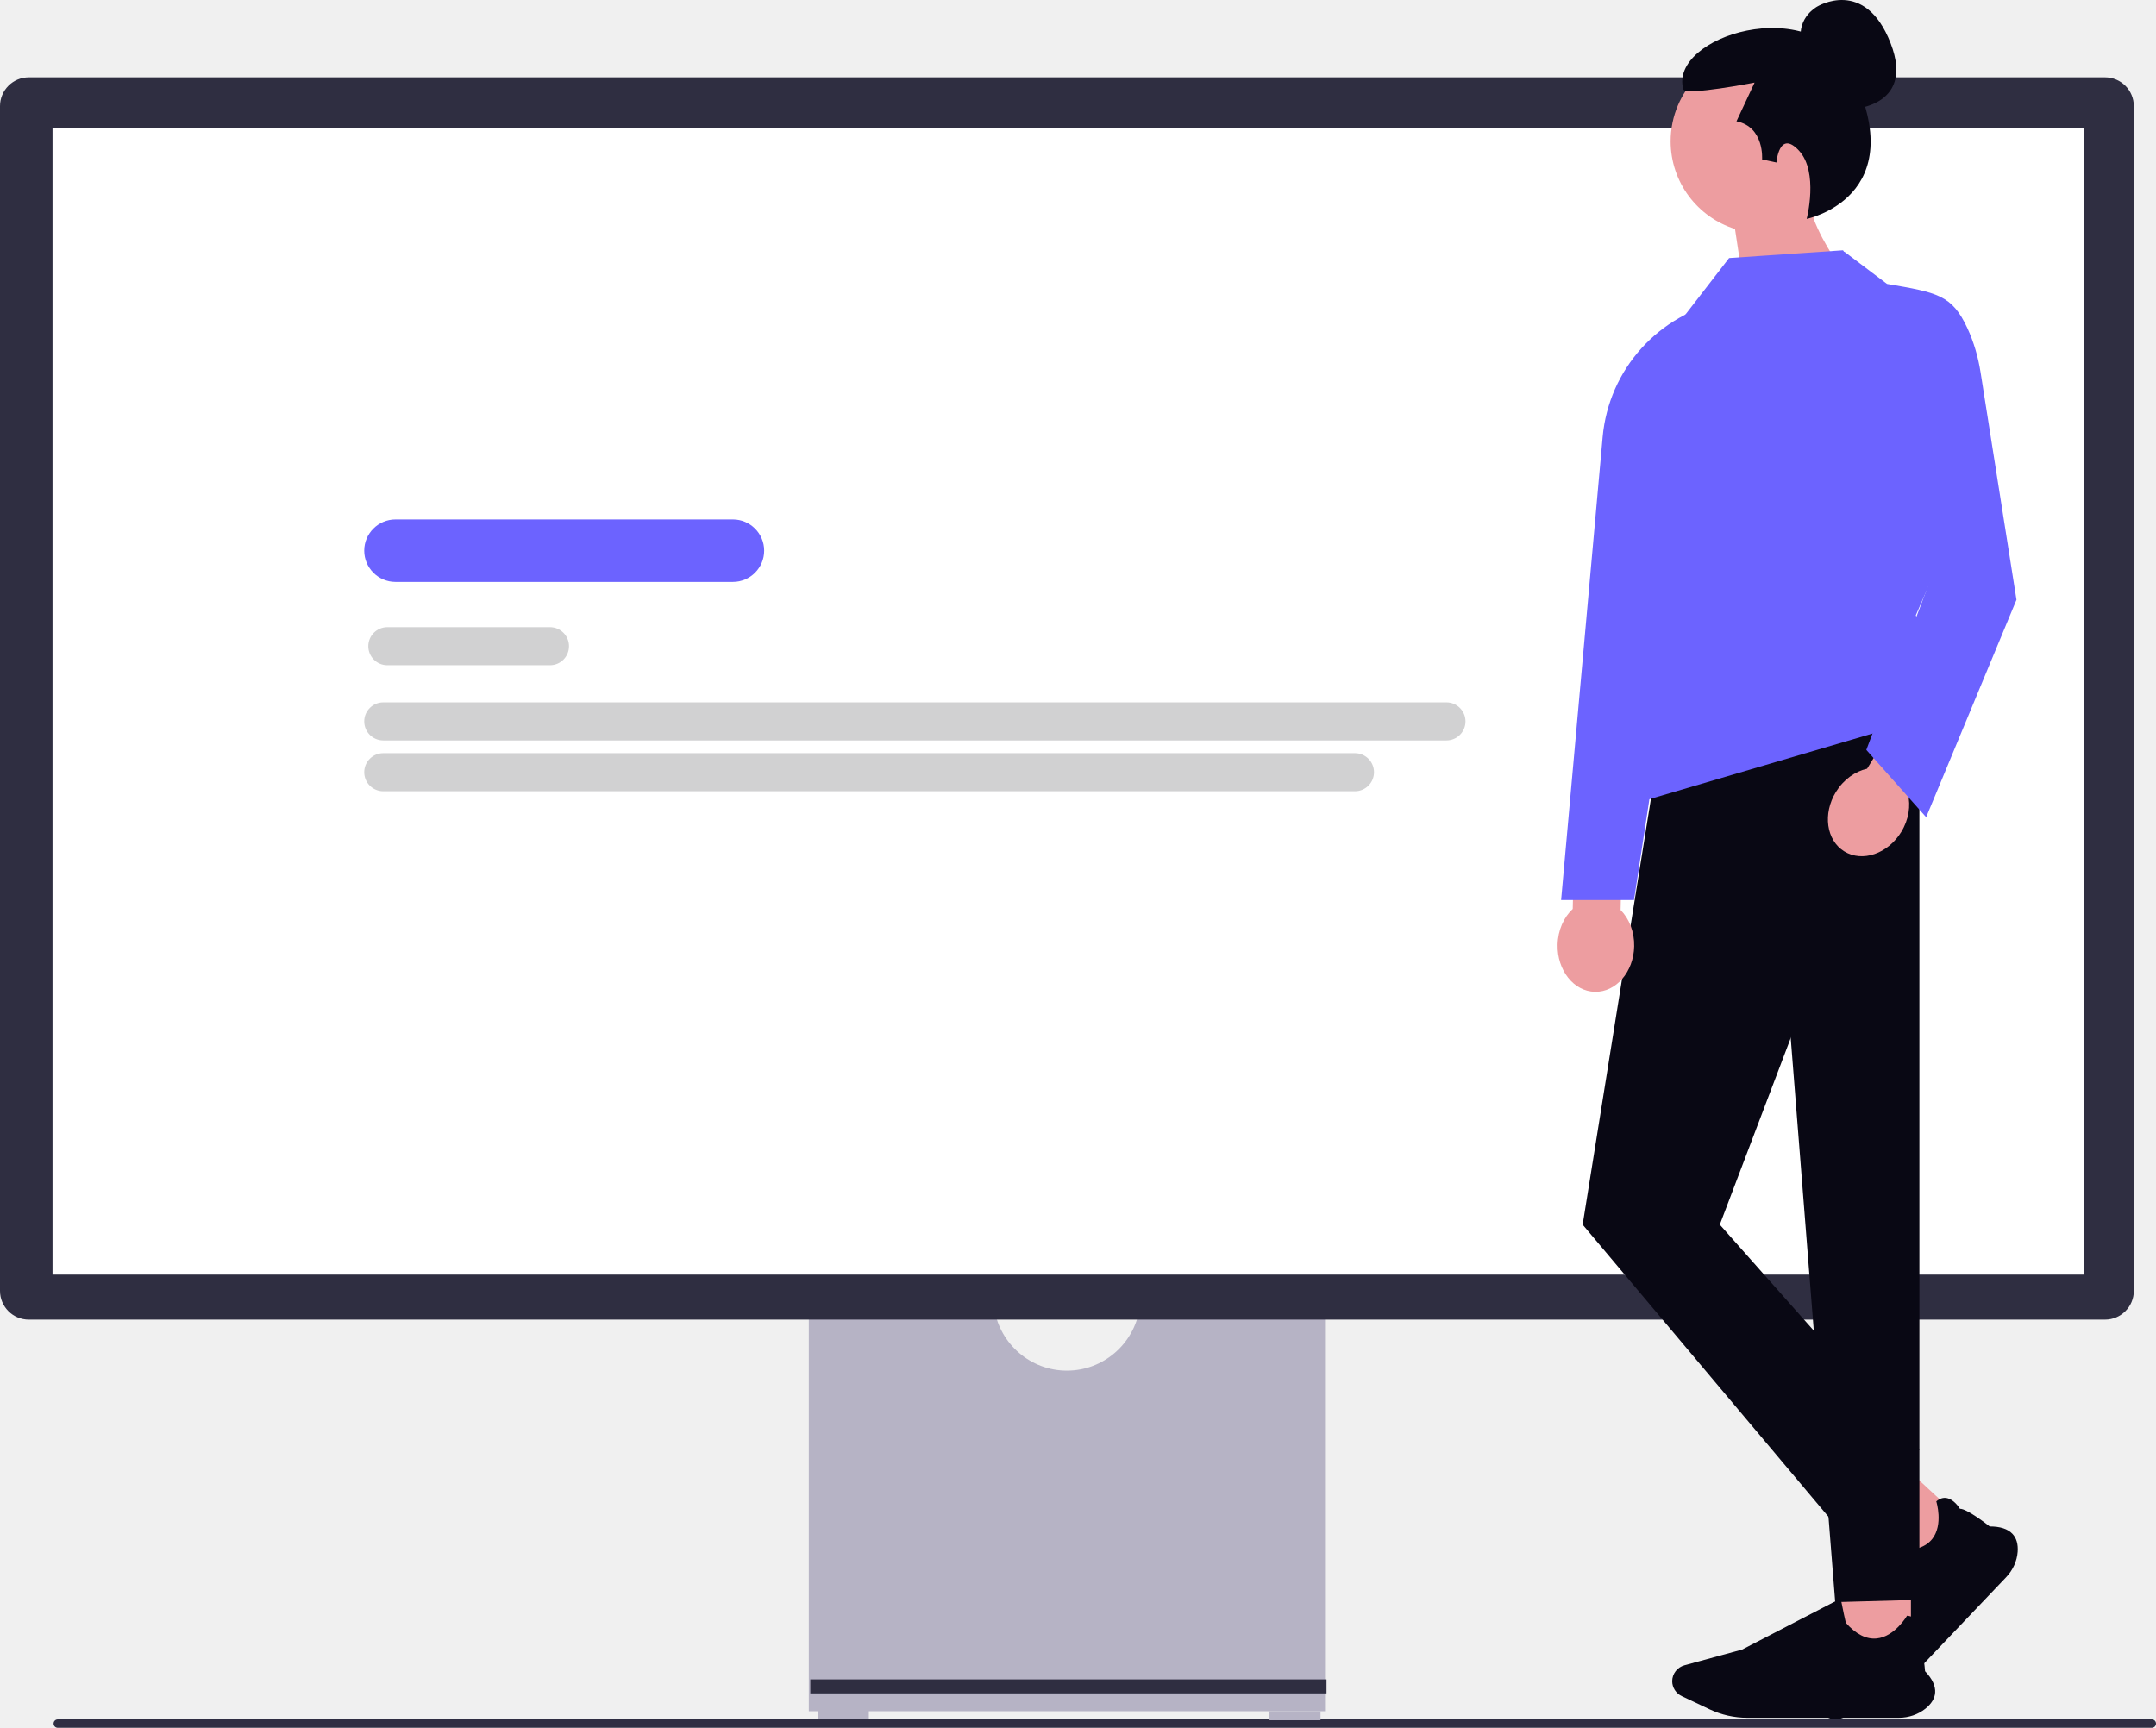
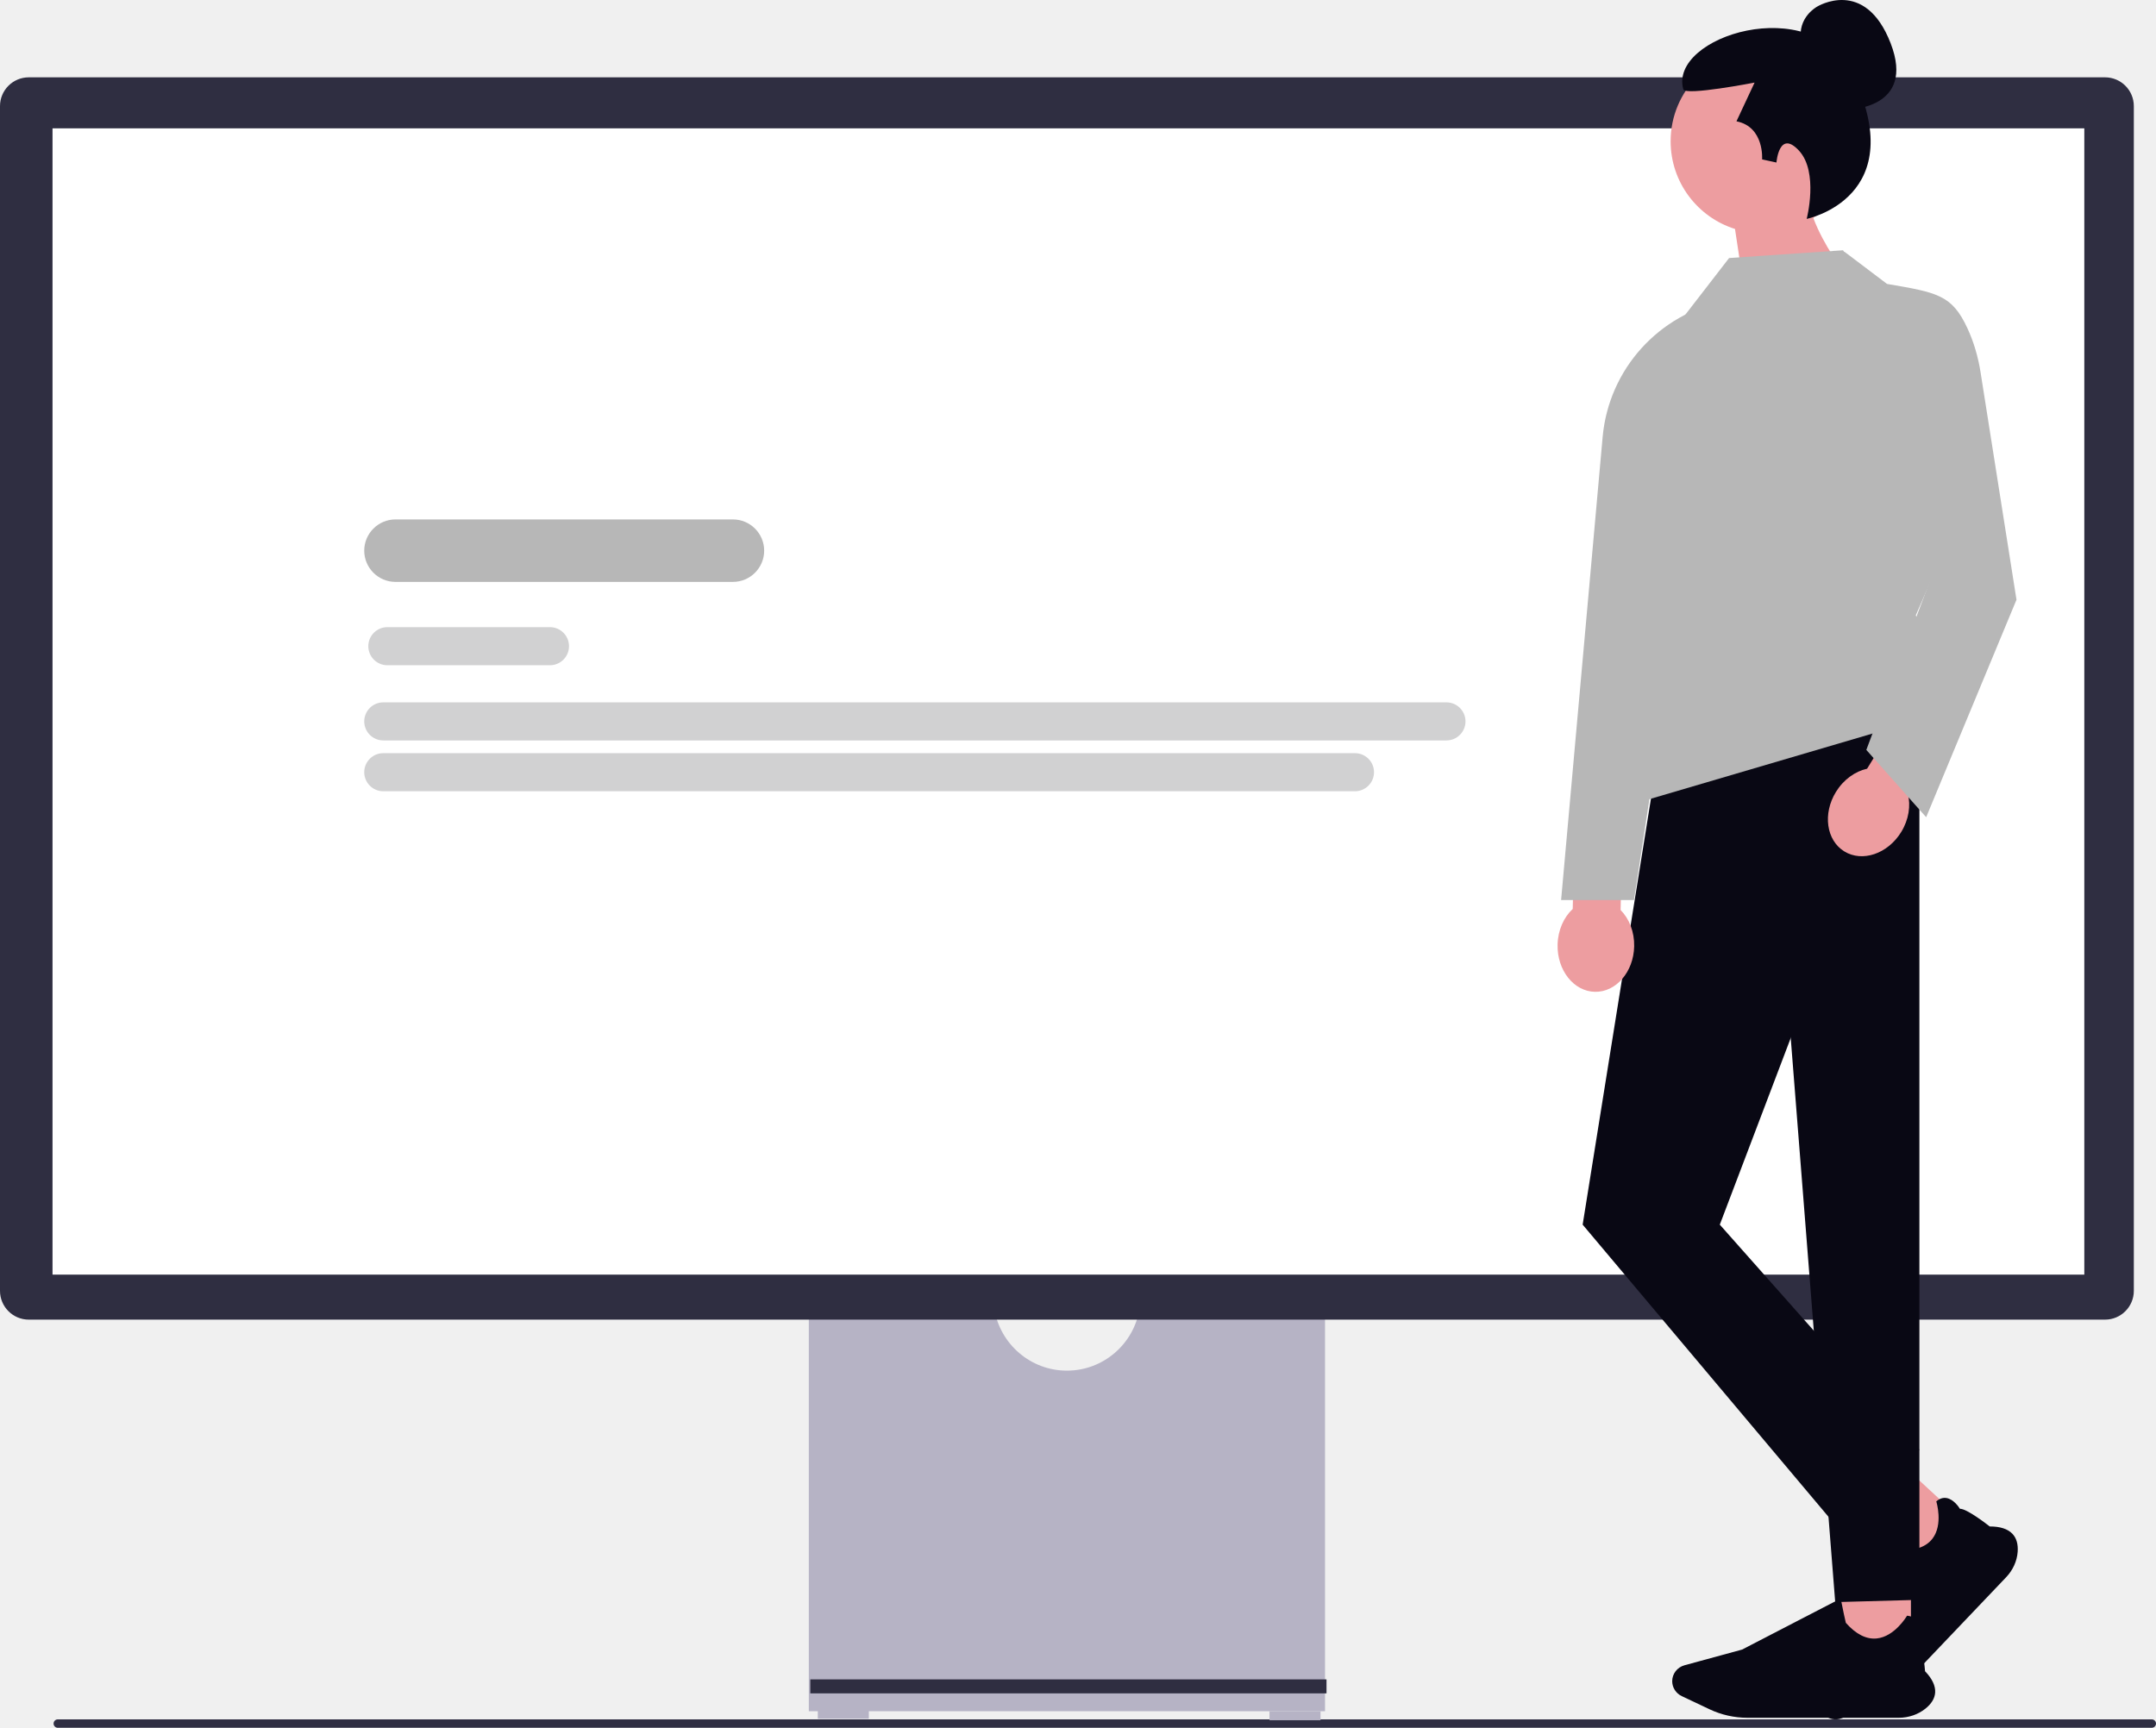
<svg xmlns="http://www.w3.org/2000/svg" width="610.82" height="489.571" viewBox="0 0 610.82 489.571">
  <path d="m15.18,488.381c0,.66.53,1.19,1.19,1.19h593.26c.66,0,1.19-.53,1.19-1.19s-.53-1.19-1.19-1.19H16.37c-.66,0-1.19.53-1.19,1.19Z" fill="#2f2e43" stroke-width="0" />
  <path d="m322.818,370.945c-1.629,9.874-10.221,17.43-20.549,17.43s-18.92-7.556-20.549-17.43h-52.573v113.935h146.245v-113.935h-52.573Z" fill="#b6b3c5" stroke-width="0" />
  <rect x="231.697" y="484.455" width="14.454" height="2.551" fill="#b6b3c5" stroke-width="0" />
  <rect x="359.662" y="484.881" width="14.454" height="2.551" fill="#b6b3c5" stroke-width="0" />
  <rect x="229.571" y="475.854" width="146.246" height="3.966" fill="#2f2e41" stroke-width="0" />
  <path d="m596.385,373.921H8.153c-4.496,0-8.153-3.658-8.153-8.153V30.064c0-4.495,3.657-8.153,8.153-8.153h588.232c4.496,0,8.153,3.658,8.153,8.153v335.703c0,4.495-3.658,8.153-8.153,8.153Z" fill="#2f2e41" stroke-width="0" />
  <rect x="14.88" y="36.366" width="575.629" height="324.801" fill="#fff" stroke-width="0" />
  <path d="m522.121,161.103h-31.409c-2.729,0-4.95-2.22-4.95-4.95s2.22-4.95,4.95-4.95h31.409c2.729,0,4.95,2.22,4.95,4.95s-2.22,4.95-4.95,4.95Z" fill="#d1d1d2" stroke-width="0" />
  <path d="m558.242,161.103h-14.658c-2.729,0-4.95-2.22-4.95-4.95s2.22-4.95,4.95-4.95h14.658c2.729,0,4.95,2.22,4.95,4.95s-2.22,4.95-4.95,4.95Z" fill="#d1d1d2" stroke-width="0" />
-   <path d="m207.647,164.883h-95.604c-4.88,0-8.851-3.971-8.851-8.851s3.97-8.851,8.851-8.851h95.604c4.881,0,8.851,3.971,8.851,8.851s-3.97,8.851-8.851,8.851Z" fill="#6c63ff" stroke-width="0" />
+   <path d="m207.647,164.883h-95.604c-4.88,0-8.851-3.971-8.851-8.851s3.97-8.851,8.851-8.851h95.604c4.881,0,8.851,3.971,8.851,8.851s-3.97,8.851-8.851,8.851Z" fill="#b7b7b7" stroke-width="0" />
  <path d="m155.813,188.496h-46.074c-2.975,0-5.395-2.42-5.395-5.395,0-2.975,2.42-5.396,5.395-5.396h46.074c2.975,0,5.395,2.42,5.395,5.396,0,2.975-2.42,5.395-5.395,5.395Z" fill="#d1d1d2" stroke-width="0" />
  <path d="m409.797,209.805H108.587c-2.975,0-5.395-2.42-5.395-5.396s2.42-5.396,5.395-5.396h301.209c2.975,0,5.395,2.42,5.395,5.396s-2.42,5.396-5.395,5.396Z" fill="#d1d1d2" stroke-width="0" />
  <path d="m383.88,224.203H108.587c-2.975,0-5.395-2.42-5.395-5.396,0-2.975,2.42-5.395,5.395-5.395h275.293c2.975,0,5.395,2.42,5.395,5.395,0,2.975-2.42,5.396-5.395,5.396Z" fill="#d1d1d2" stroke-width="0" />
  <polygon points="557.342 432.037 543.525 446.545 528.799 432.933 542.616 418.424 557.342 432.037" fill="#ed9da0" stroke-width="0" />
  <path d="m568.378,446.897l-29.37,30.839c-2.51,2.636-5.646,4.718-9.067,6.022l-8.188,3.121c-1.693.645-3.642.272-4.966-.952-1.552-1.435-1.945-3.734-.956-5.591l7.876-14.774,8.405-29.962.091.056c2.286,1.408,5.754,3.521,6.001,3.61,4.352.154,7.468-.94,9.261-3.253,3.128-4.033,1.144-10.471,1.123-10.536l-.016-.049.04-.034c.912-.779,1.872-1.09,2.855-.926,2.086.349,3.578,2.691,3.796,3.052,1.957-.082,7.967,4.624,8.45,5.006,2.95-.008,5.113.692,6.428,2.08,1.15,1.213,1.65,2.936,1.488,5.119-.195,2.627-1.351,5.174-3.253,7.172Z" fill="#090814" stroke-width="0" />
  <rect x="521.198" y="448.741" width="20.193" height="19.895" fill="#ed9da0" stroke-width="0" />
  <path d="m537.944,486.733h-42.923c-3.669,0-7.355-.828-10.662-2.394l-7.913-3.748c-1.636-.775-2.693-2.431-2.693-4.22,0-2.097,1.433-3.953,3.485-4.512l16.325-4.451,27.928-14.463.021.104c.522,2.606,1.332,6.543,1.434,6.782,2.864,3.232,5.806,4.722,8.745,4.429,5.126-.512,8.533-6.343,8.567-6.402l.026-.045.052.005c1.2.122,2.088.599,2.639,1.418,1.169,1.737.456,4.412.339,4.816,1.4,1.35,2.029,8.888,2.077,9.497,2.025,2.114,2.987,4.147,2.859,6.042-.111,1.656-1.044,3.195-2.771,4.572-2.078,1.657-4.754,2.57-7.535,2.57Z" fill="#090814" stroke-width="0" />
  <polygon points="543.788 198.181 472.235 198.216 448.384 347.007 519.937 432.051 543.788 410.79 487.241 347.007 543.788 198.181" fill="#090814" stroke-width="0" />
  <polygon points="501.496 220.115 543.788 198.181 543.788 453.312 519.937 453.967 501.496 220.115" fill="#090814" stroke-width="0" />
  <path d="m459.133,257.848l.504-23.225-13.56-.294-.504,23.225c-2.53,2.349-4.2,5.998-4.29,10.135-.157,7.24,4.573,13.214,10.564,13.344,5.991.13,10.976-5.633,11.133-12.873.09-4.138-1.421-7.856-3.846-10.312Z" fill="#ed9da0" stroke-width="0" />
  <path d="m523.436,31.03s19.465-.042,12.194-18.798c-7.272-18.756-20.812-10.358-20.812-10.358,0,0-5.705,3.014-4.529,9.737" fill="#090814" stroke-width="0" />
  <path d="m525.384,40.027c0-14.38-11.657-26.038-26.038-26.038s-26.038,11.657-26.038,26.038c0,11.662,7.668,21.533,18.237,24.847l5.034,33.266,25.66-21.384s-5.544-7.061-8.516-15.022c7.026-4.663,11.661-12.642,11.661-21.707Z" fill="#ed9da0" stroke-width="0" />
  <path d="m511.856,62.022s3.458-13.257-2.196-19.352c-5.641-6.082-6.37,3.381-6.37,3.381l-4.07-.885s.708-9.202-7.256-10.795l5.132-10.972s-19.648,3.815-20.19,1.912c-4.261-14.974,36.39-27.765,47.62-4.92,17.466,35.53-12.671,41.632-12.671,41.632Z" fill="#090814" stroke-width="0" />
-   <path d="m488.858,85.218h-0c-18.903,3.694-33.092,19.433-34.813,38.617l-11.766,131.195h20.648l25.931-169.812Z" fill="#6c63ff" stroke-width="0" />
-   <polyline points="469.334 189.746 466.119 226.789 553.408 201.116 542.772 174.342 562.577 128.863 522.148 70.914 489.873 73.115 477.403 89.253" fill="#6c63ff" stroke-width="0" />
+   <path d="m488.858,85.218h-0c-18.903,3.694-33.092,19.433-34.813,38.617l-11.766,131.195h20.648l25.931-169.812Z" fill="#b7b7b7" stroke-width="0" />
+   <polyline points="469.334 189.746 466.119 226.789 553.408 201.116 542.772 174.342 562.577 128.863 522.148 70.914 489.873 73.115 477.403 89.253" fill="#b7b7b7" stroke-width="0" />
  <path d="m540.519,224.925l12.175-19.784-11.551-7.109-12.175,19.784c-3.37.748-6.656,3.052-8.825,6.577-3.795,6.167-2.734,13.713,2.37,16.853,5.104,3.141,12.318.687,16.113-5.48,2.169-3.525,2.745-7.496,1.894-10.842Z" fill="#ed9da0" stroke-width="0" />
-   <path d="m515.547,71.648l7.038-.292,12.033,9.094c14.259,2.432,18.394,3.113,22.763,12.532,1.836,3.958,3.053,8.174,3.733,12.483l10.18,64.475-25.588,61.616-16.956-19.072,18.126-48.173-3.011-11.523" fill="#6c63ff" stroke-width="0" />
+   <path d="m515.547,71.648l7.038-.292,12.033,9.094c14.259,2.432,18.394,3.113,22.763,12.532,1.836,3.958,3.053,8.174,3.733,12.483l10.18,64.475-25.588,61.616-16.956-19.072,18.126-48.173-3.011-11.523" fill="#b7b7b7" stroke-width="0" />
</svg>
